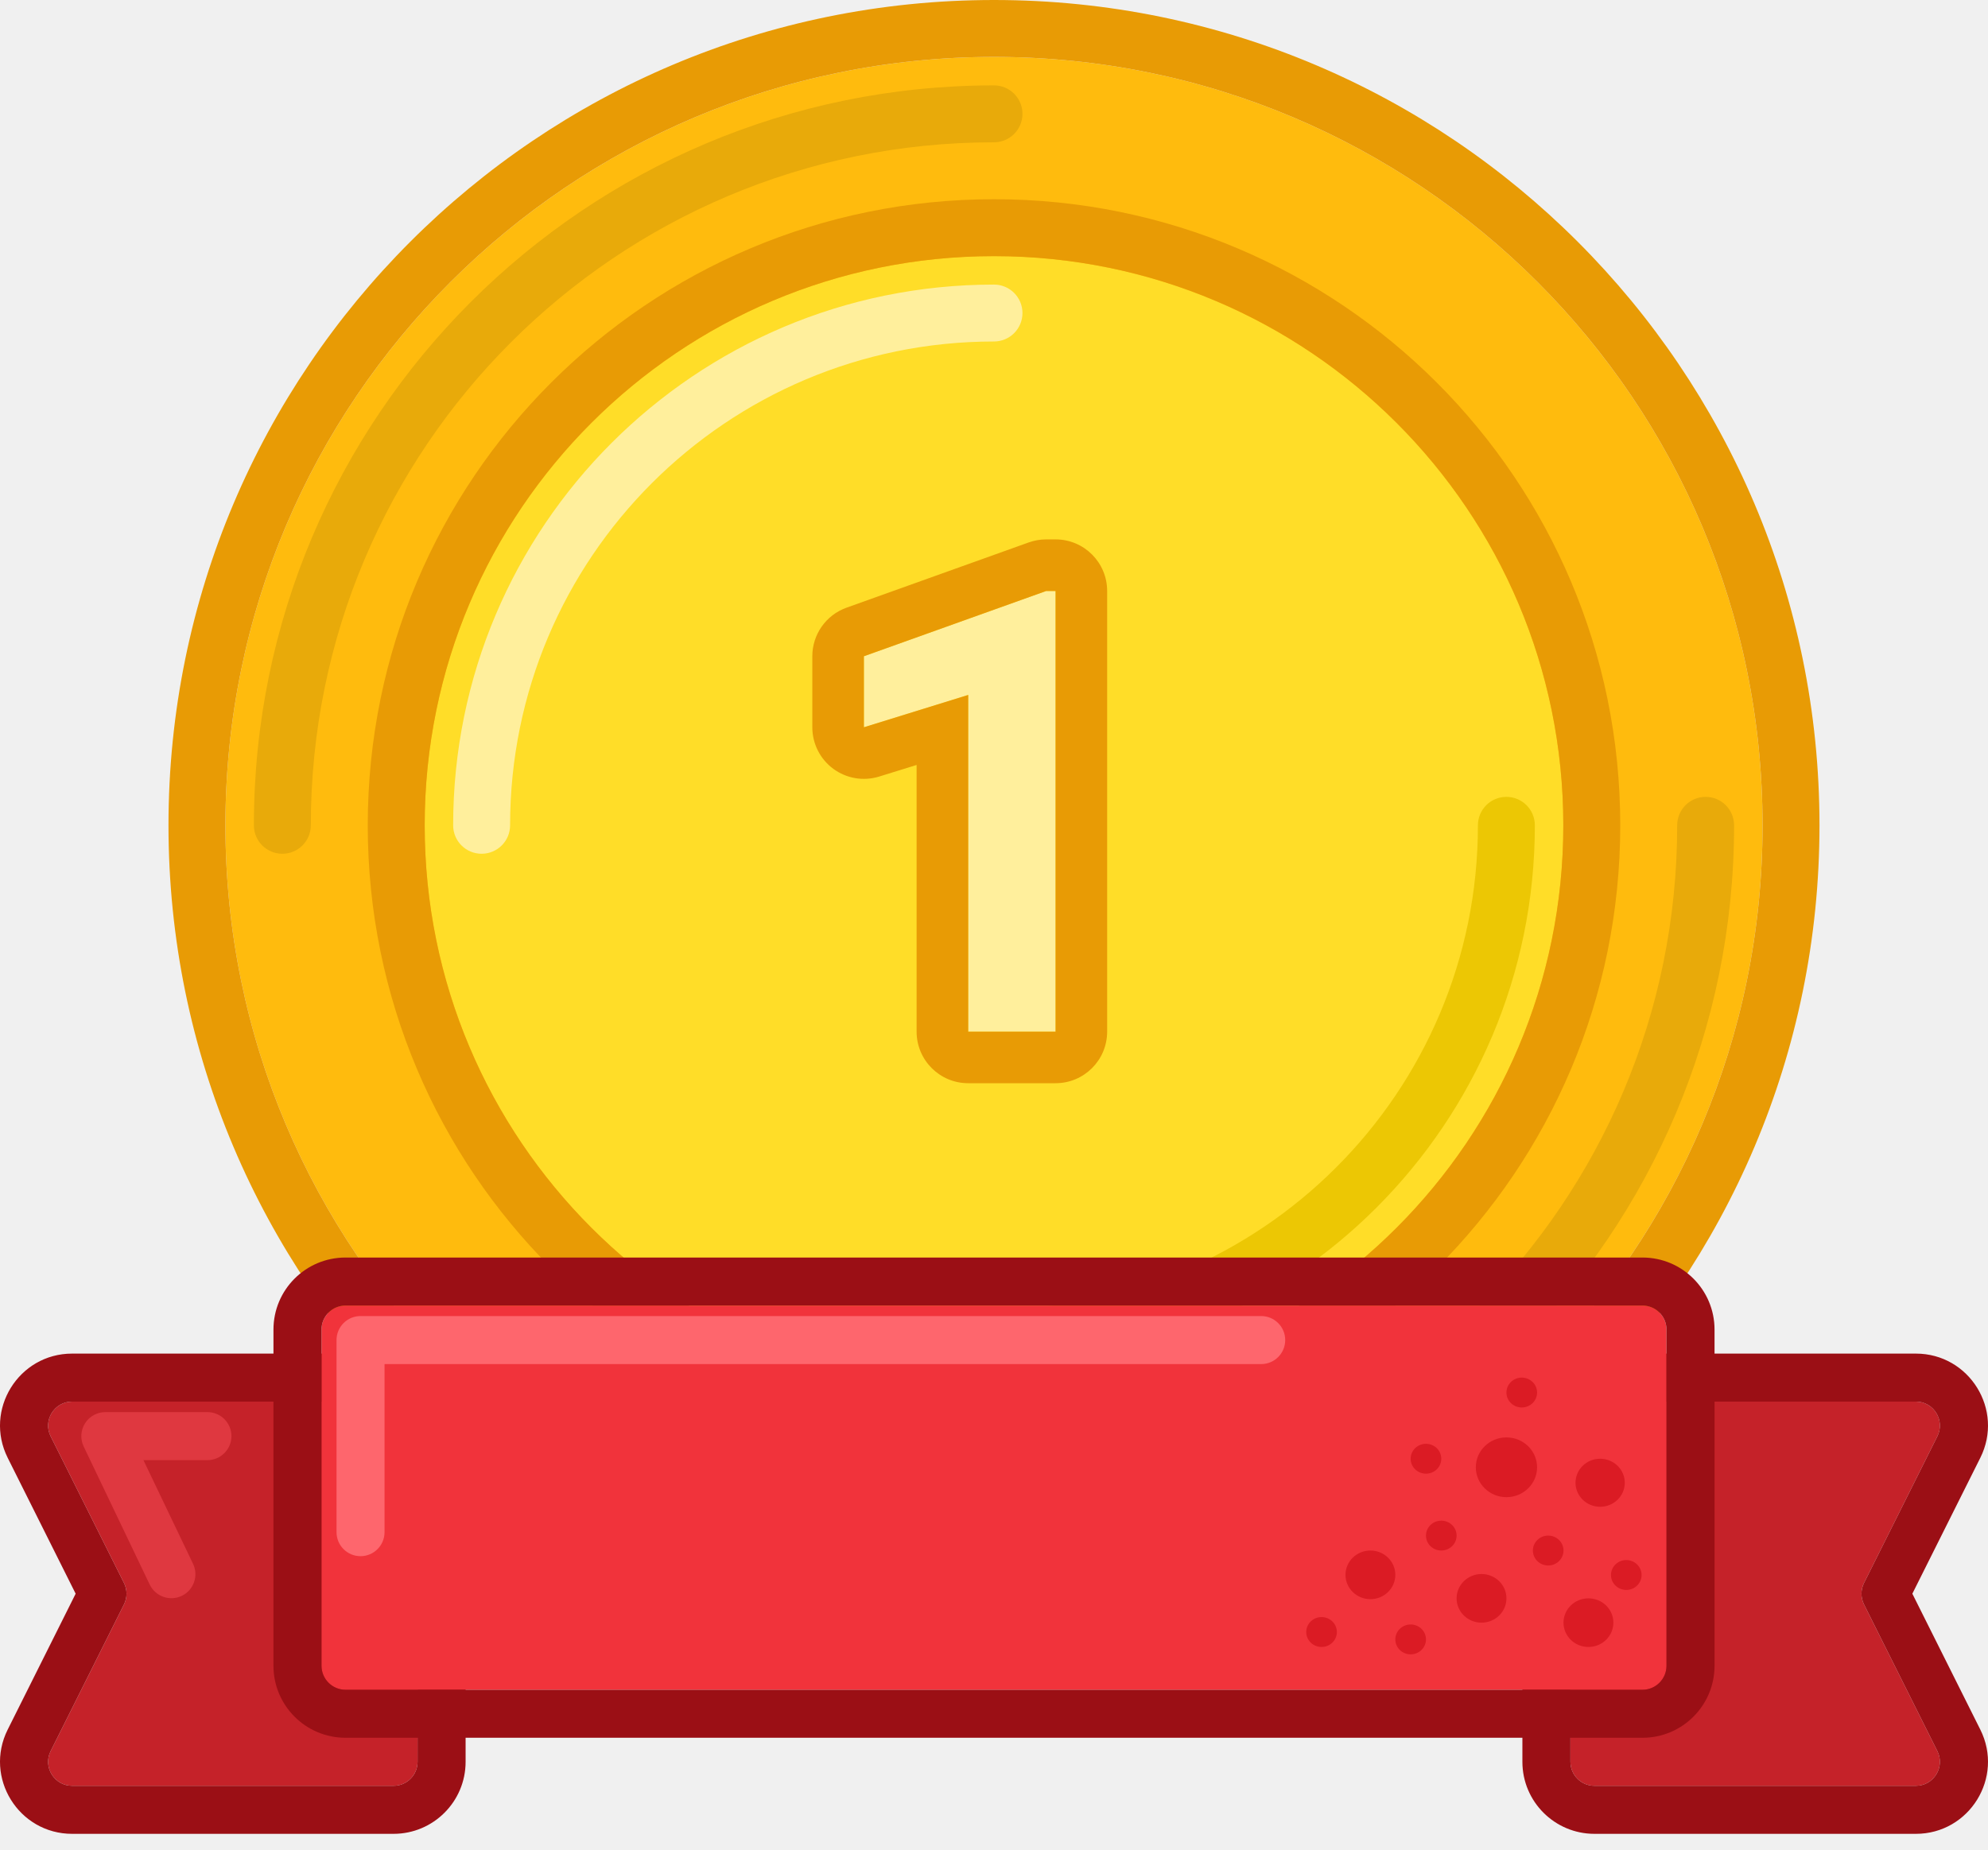
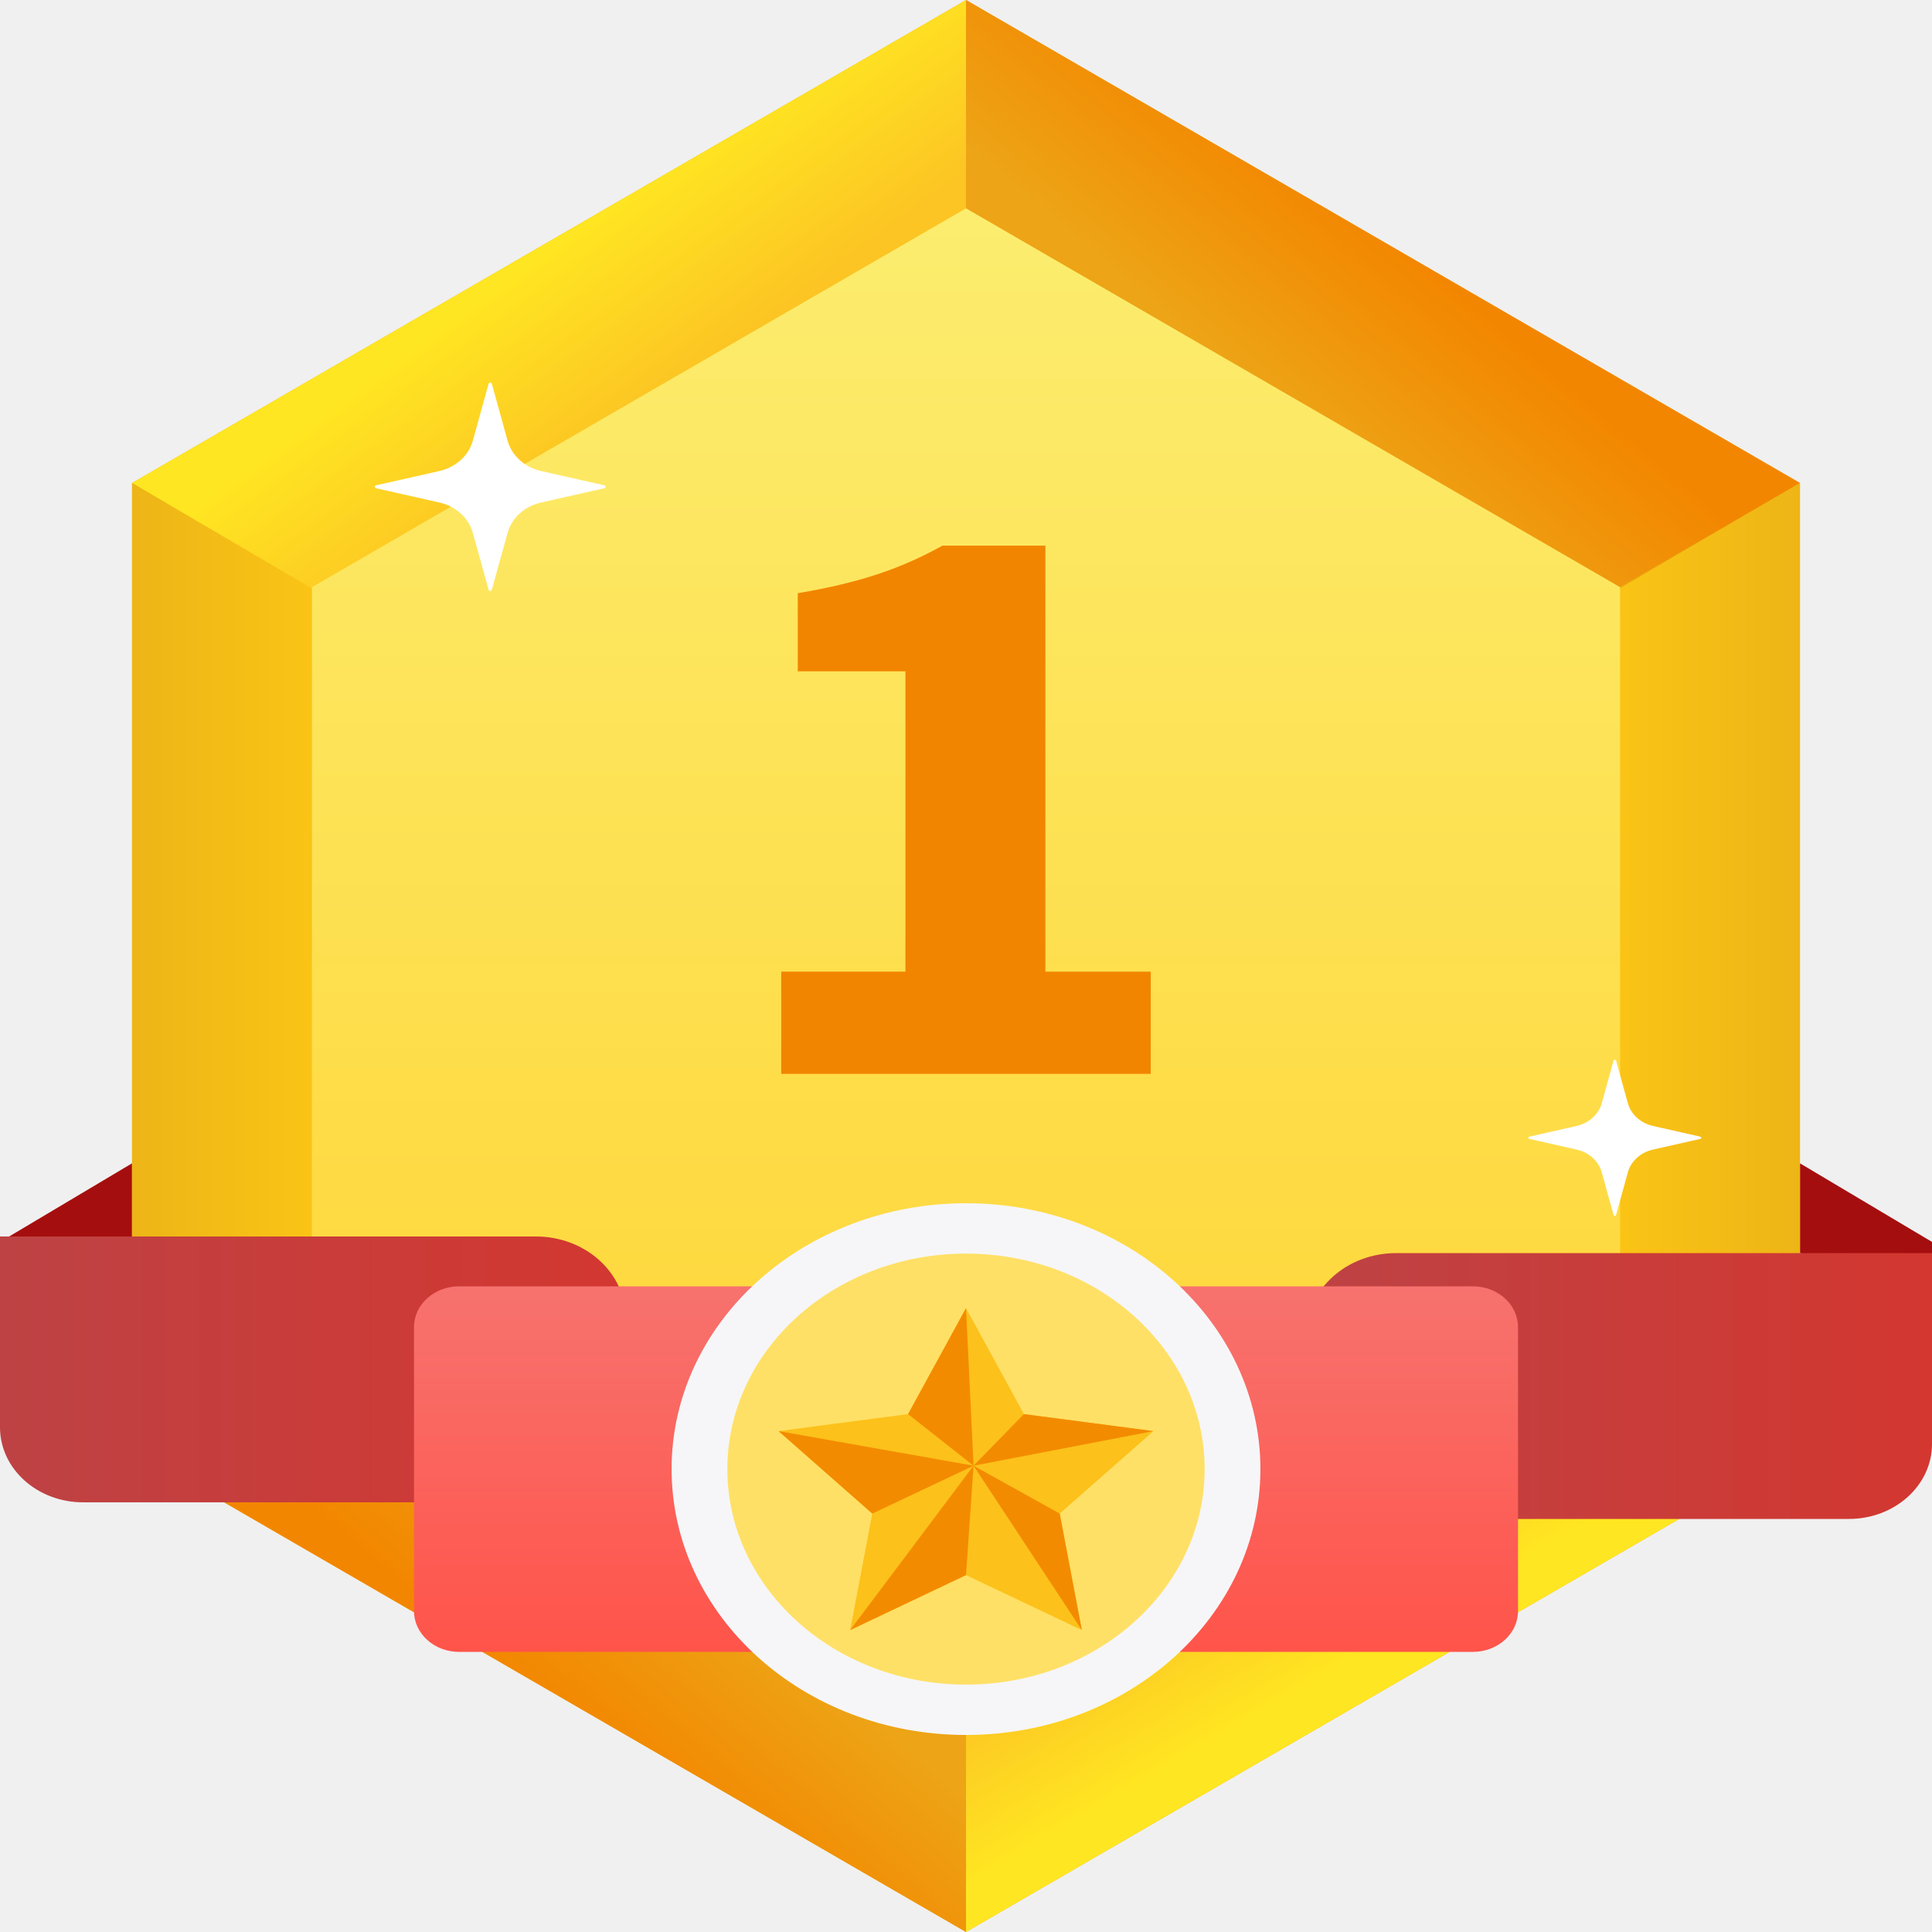
- <svg xmlns="http://www.w3.org/2000/svg" width="72" height="67" viewBox="0 0 72 67" fill="none">
-   <path d="M63.835 29.898C63.835 45.271 51.373 57.733 36 57.733C20.627 57.733 8.164 45.271 8.164 29.898C8.164 14.524 20.627 2.062 36 2.062C51.373 2.062 63.835 14.524 63.835 29.898Z" fill="#FFBB0D" />
-   <path fill-rule="evenodd" clip-rule="evenodd" d="M65.897 29.898C65.897 46.41 52.512 59.795 36 59.795C19.488 59.795 6.102 46.41 6.102 29.898C6.102 13.386 19.488 0 36 0C52.512 0 65.897 13.386 65.897 29.898ZM36 57.733C51.373 57.733 63.835 45.271 63.835 29.898C63.835 14.524 51.373 2.062 36 2.062C20.627 2.062 8.164 14.524 8.164 29.898C8.164 45.271 20.627 57.733 36 57.733Z" fill="#E89B05" />
-   <path fill-rule="evenodd" clip-rule="evenodd" d="M10.226 30.928C9.657 30.928 9.195 30.467 9.195 29.898C9.195 15.094 21.196 3.093 36 3.093C36.569 3.093 37.031 3.554 37.031 4.124C37.031 4.693 36.569 5.155 36 5.155C22.335 5.155 11.257 16.233 11.257 29.898C11.257 30.467 10.796 30.928 10.226 30.928Z" fill="#E8AA0A" />
-   <path fill-rule="evenodd" clip-rule="evenodd" d="M61.773 28.867C62.343 28.867 62.804 29.328 62.804 29.898C62.804 44.701 50.804 56.702 36 56.702C35.43 56.702 34.969 56.241 34.969 55.671C34.969 55.102 35.43 54.64 36 54.64C49.665 54.64 60.743 43.563 60.743 29.898C60.743 29.328 61.204 28.867 61.773 28.867Z" fill="#E8AA0A" />
-   <path d="M56.619 29.898C56.619 41.285 47.387 50.517 36 50.517C24.612 50.517 15.381 41.285 15.381 29.898C15.381 18.51 24.612 9.279 36 9.279C47.387 9.279 56.619 18.51 56.619 29.898Z" fill="#FFDD28" />
-   <path fill-rule="evenodd" clip-rule="evenodd" d="M58.681 29.898C58.681 42.424 48.526 52.578 36 52.578C23.474 52.578 13.319 42.424 13.319 29.898C13.319 17.371 23.474 7.217 36 7.217C48.526 7.217 58.681 17.371 58.681 29.898ZM36 50.517C47.387 50.517 56.619 41.285 56.619 29.898C56.619 18.51 47.387 9.279 36 9.279C24.612 9.279 15.381 18.51 15.381 29.898C15.381 41.285 24.612 50.517 36 50.517Z" fill="#E89B05" />
-   <path fill-rule="evenodd" clip-rule="evenodd" d="M36 47.424C45.679 47.424 53.526 39.577 53.526 29.898C53.526 29.328 53.987 28.867 54.557 28.867C55.126 28.867 55.588 29.328 55.588 29.898C55.588 40.716 46.818 49.486 36 49.486C35.43 49.486 34.969 49.024 34.969 48.455C34.969 47.885 35.43 47.424 36 47.424Z" fill="#ECC704" />
-   <path fill-rule="evenodd" clip-rule="evenodd" d="M36 12.371C26.32 12.371 18.474 20.218 18.474 29.898C18.474 30.467 18.012 30.928 17.443 30.928C16.873 30.928 16.412 30.467 16.412 29.898C16.412 19.079 25.182 10.309 36 10.309C36.569 10.309 37.031 10.771 37.031 11.34C37.031 11.91 36.569 12.371 36 12.371Z" fill="#FFEF9C" />
-   <path d="M4.49 57.344L1.835 52.033C1.546 51.455 1.966 50.774 2.613 50.774H14.253C14.734 50.774 15.123 51.164 15.123 51.644V63.822C15.123 64.303 14.734 64.692 14.253 64.692H2.613C1.966 64.692 1.546 64.011 1.835 63.433L4.49 58.122C4.613 57.877 4.613 57.589 4.49 57.344Z" fill="#C52229" />
-   <path d="M67.51 57.344L70.165 52.033C70.454 51.455 70.034 50.774 69.387 50.774H57.747C57.266 50.774 56.877 51.164 56.877 51.644V63.822C56.877 64.303 57.266 64.692 57.747 64.692H69.387C70.034 64.692 70.454 64.011 70.165 63.433L67.51 58.122C67.387 57.877 67.387 57.589 67.51 57.344Z" fill="#C52229" />
-   <path fill-rule="evenodd" clip-rule="evenodd" d="M2.74 57.733L0.279 52.811C-0.589 51.076 0.673 49.035 2.613 49.035H14.253C15.695 49.035 16.863 50.203 16.863 51.644V63.822C16.863 65.263 15.695 66.432 14.253 66.432H2.613C0.673 66.432 -0.589 64.39 0.279 62.655L2.74 57.733ZM69.26 57.733L71.721 52.811C72.589 51.076 71.327 49.035 69.387 49.035H57.747C56.305 49.035 55.137 50.203 55.137 51.644V63.822C55.137 65.263 56.305 66.432 57.747 66.432H69.387C71.327 66.432 72.589 64.39 71.721 62.655L69.26 57.733ZM70.165 52.033L67.51 57.344C67.387 57.589 67.387 57.877 67.51 58.122L70.165 63.433C70.454 64.011 70.034 64.692 69.387 64.692H57.747C57.266 64.692 56.877 64.303 56.877 63.822V51.644C56.877 51.164 57.266 50.774 57.747 50.774H69.387C70.034 50.774 70.454 51.455 70.165 52.033ZM1.835 52.033L4.49 57.344C4.613 57.589 4.613 57.877 4.49 58.122L1.835 63.433C1.546 64.011 1.966 64.692 2.613 64.692H14.253C14.734 64.692 15.123 64.303 15.123 63.822V51.644C15.123 51.164 14.734 50.774 14.253 50.774H2.613C1.966 50.774 1.546 51.455 1.835 52.033Z" fill="#9B0F15" />
-   <path fill-rule="evenodd" clip-rule="evenodd" d="M3.079 51.561C3.238 51.308 3.516 51.155 3.815 51.155H7.512C7.992 51.155 8.382 51.544 8.382 52.025C8.382 52.505 7.992 52.895 7.512 52.895H5.195L6.992 56.651C7.199 57.084 7.016 57.604 6.583 57.811C6.149 58.018 5.63 57.835 5.422 57.402L3.03 52.4C2.901 52.13 2.92 51.814 3.079 51.561Z" fill="#DF3840" />
-   <path d="M60.356 60.343V48.165C60.356 47.684 59.967 47.295 59.486 47.295L12.514 47.295C12.033 47.295 11.644 47.684 11.644 48.165V60.343C11.644 60.823 12.033 61.213 12.514 61.213L59.486 61.213C59.967 61.213 60.356 60.823 60.356 60.343Z" fill="#F1333B" />
-   <path fill-rule="evenodd" clip-rule="evenodd" d="M62.096 48.165V60.343C62.096 61.784 60.928 62.952 59.486 62.952H12.514C11.072 62.952 9.904 61.784 9.904 60.343L9.904 48.165C9.904 46.723 11.072 45.555 12.514 45.555L59.486 45.555C60.928 45.555 62.096 46.723 62.096 48.165ZM60.356 48.165V60.343C60.356 60.823 59.967 61.213 59.486 61.213L12.514 61.213C12.033 61.213 11.644 60.823 11.644 60.343V48.165C11.644 47.684 12.033 47.295 12.514 47.295L59.486 47.295C59.967 47.295 60.356 47.684 60.356 48.165Z" fill="#9B0F15" />
-   <path d="M57.953 54.584C57.46 54.584 57.061 54.194 57.061 53.714C57.061 53.233 57.46 52.844 57.953 52.844C58.446 52.844 58.845 53.233 58.845 53.714C58.845 54.194 58.446 54.584 57.953 54.584Z" fill="#DB1B24" />
-   <path d="M54.559 54.236C53.947 54.236 53.45 53.751 53.45 53.154C53.45 52.556 53.947 52.071 54.559 52.071C55.172 52.071 55.669 52.556 55.669 53.154C55.669 53.751 55.172 54.236 54.559 54.236Z" fill="#DB1B24" />
-   <path d="M56.071 56.711C55.765 56.711 55.517 56.468 55.517 56.169C55.517 55.87 55.765 55.628 56.071 55.628C56.378 55.628 56.626 55.87 56.626 56.169C56.626 56.468 56.378 56.711 56.071 56.711Z" fill="#DB1B24" />
-   <path d="M55.114 50.987C54.808 50.987 54.559 50.744 54.559 50.446C54.559 50.147 54.808 49.904 55.114 49.904C55.421 49.904 55.669 50.147 55.669 50.446C55.669 50.744 55.421 50.987 55.114 50.987Z" fill="#DB1B24" />
-   <path d="M52.199 56.169C51.893 56.169 51.645 55.927 51.645 55.628C51.645 55.329 51.893 55.087 52.199 55.087C52.506 55.087 52.754 55.329 52.754 55.628C52.754 55.927 52.506 56.169 52.199 56.169Z" fill="#DB1B24" />
-   <path d="M51.645 53.385C51.338 53.385 51.09 53.143 51.09 52.844C51.09 52.545 51.338 52.303 51.645 52.303C51.951 52.303 52.199 52.545 52.199 52.844C52.199 53.143 51.951 53.385 51.645 53.385Z" fill="#DB1B24" />
-   <path d="M47.863 59.663C47.557 59.663 47.308 59.42 47.308 59.121C47.308 58.822 47.557 58.58 47.863 58.58C48.169 58.58 48.418 58.822 48.418 59.121C48.418 59.42 48.169 59.663 47.863 59.663Z" fill="#DB1B24" />
-   <path d="M58.899 57.597C58.593 57.597 58.345 57.354 58.345 57.056C58.345 56.757 58.593 56.514 58.899 56.514C59.206 56.514 59.454 56.757 59.454 57.056C59.454 57.354 59.206 57.597 58.899 57.597Z" fill="#DB1B24" />
-   <path d="M53.657 58.782C53.158 58.782 52.754 58.388 52.754 57.901C52.754 57.415 53.158 57.02 53.657 57.02C54.155 57.02 54.559 57.415 54.559 57.901C54.559 58.388 54.155 58.782 53.657 58.782Z" fill="#DB1B24" />
-   <path d="M57.529 59.663C57.03 59.663 56.626 59.268 56.626 58.782C56.626 58.295 57.03 57.901 57.529 57.901C58.027 57.901 58.432 58.295 58.432 58.782C58.432 59.268 58.027 59.663 57.529 59.663Z" fill="#DB1B24" />
-   <path d="M49.632 57.931C49.134 57.931 48.73 57.536 48.73 57.05C48.73 56.564 49.134 56.169 49.632 56.169C50.131 56.169 50.535 56.564 50.535 57.05C50.535 57.536 50.131 57.931 49.632 57.931Z" fill="#DB1B24" />
-   <path d="M51.09 59.93C50.783 59.93 50.535 59.688 50.535 59.389C50.535 59.09 50.783 58.848 51.09 58.848C51.396 58.848 51.645 59.09 51.645 59.389C51.645 59.688 51.396 59.93 51.09 59.93Z" fill="#DB1B24" />
-   <path fill-rule="evenodd" clip-rule="evenodd" d="M12.188 48.545C12.188 48.065 12.577 47.675 13.057 47.675H45.677C46.158 47.675 46.547 48.065 46.547 48.545C46.547 49.026 46.158 49.415 45.677 49.415H13.927V55.504C13.927 55.984 13.538 56.374 13.057 56.374C12.577 56.374 12.188 55.984 12.188 55.504V48.545Z" fill="#FE666D" />
-   <path d="M38.23 37.372H35.066V25.175L31.288 26.346V23.773L37.89 21.409H38.23V37.372Z" fill="#FFEF9C" />
-   <path fill-rule="evenodd" clip-rule="evenodd" d="M40.098 37.372C40.098 38.404 39.262 39.24 38.23 39.24H35.066C34.033 39.24 33.197 38.404 33.197 37.372V27.711L31.842 28.131C31.275 28.307 30.658 28.203 30.18 27.851C29.702 27.499 29.42 26.94 29.42 26.346V23.773C29.42 22.984 29.915 22.28 30.658 22.014L37.26 19.649C37.462 19.577 37.675 19.54 37.89 19.54H38.23C39.262 19.54 40.098 20.377 40.098 21.409V37.372ZM35.066 25.175V37.372H38.23V21.409H37.89L31.288 23.773V26.346L35.066 25.175Z" fill="#E89B05" />
+ <svg xmlns="http://www.w3.org/2000/svg" width="65" height="65" viewBox="0 0 65 65" fill="none">
+   <path d="M65 41.783L60.557 39.138V42.159L65 43.277V41.783Z" fill="#A50E0E" />
+   <path d="M0 41.783L4.443 39.138V42.159L0 43.277V41.783Z" fill="#A50E0E" />
+   <path d="M4.443 16.25V48.75L32.5 65L60.557 48.75V16.25L32.5 0L4.443 16.25Z" fill="#ECB20C" />
+   <path d="M22.314 26.89L32.5 7.009V0L4.443 16.25L22.314 26.89Z" fill="url(#paint0_linear_1_153)" />
+   <path d="M45.774 39.138L32.5 57.991V65L60.557 48.75L54.506 45.245L45.774 39.138Z" fill="url(#paint1_linear_1_153)" />
+   <path d="M32.015 49.668L10.494 45.245L4.443 48.75L32.5 65V57.991L32.015 49.668Z" fill="url(#paint2_linear_1_153)" />
+   <path d="M32.98 15.628L54.506 19.755L60.557 16.25L32.5 0V7.009L32.98 15.628Z" fill="url(#paint3_linear_1_153)" />
+   <path d="M23.283 38.279L11.402 20.327L4.443 16.25V48.75L10.494 45.245L23.283 38.279Z" fill="url(#paint4_linear_1_153)" />
+   <path d="M41.717 38.279L53.598 20.327L60.557 16.25V48.75L54.506 45.245L41.717 38.279Z" fill="url(#paint5_linear_1_153)" />
+   <path d="M10.494 19.755V45.245L32.5 57.991L54.506 45.245V19.755L32.5 7.009L10.494 19.755Z" fill="url(#paint6_linear_1_153)" />
+   <path d="M21.048 50.544H2.795C1.251 50.544 0 49.414 0 48.02V41.6H18.026C19.695 41.6 21.048 42.821 21.048 44.328V50.544V50.544Z" fill="url(#paint7_linear_1_153)" />
+   <path d="M62.205 51.103H43.952V44.887C43.952 43.38 45.305 42.159 46.974 42.159H65V48.579C65 49.973 63.749 51.103 62.205 51.103Z" fill="url(#paint8_linear_1_153)" />
+   <path d="M49.553 55.576H15.448C14.609 55.576 13.929 54.961 13.929 54.204V44.648C13.929 43.891 14.609 43.277 15.448 43.277H49.553C50.392 43.277 51.072 43.891 51.072 44.648V54.204C51.072 54.962 50.391 55.576 49.553 55.576Z" fill="url(#paint9_linear_1_153)" />
+   <path d="M32.5 58.371C37.971 58.371 42.405 54.366 42.405 49.426C42.405 44.486 37.971 40.482 32.5 40.482C27.03 40.482 22.595 44.486 22.595 49.426C22.595 54.366 27.03 58.371 32.5 58.371Z" fill="#F6F6F8" />
+   <path d="M32.5 56.677C36.935 56.677 40.529 53.431 40.529 49.426C40.529 45.422 36.935 42.176 32.5 42.176C28.066 42.176 24.471 45.422 24.471 49.426C24.471 53.431 28.066 56.677 32.5 56.677Z" fill="#FFE066" />
+   <path d="M32.5 44.011L34.449 47.576L38.806 48.148L35.653 50.923L36.397 54.842L32.5 52.992L28.603 54.842L29.347 50.923L26.194 48.148L30.551 47.576L32.5 44.011Z" fill="#FCC11A" />
+   <path d="M32.5 44.011L32.754 49.312L34.449 47.576L36.627 47.862L38.806 48.148L32.754 49.312L35.653 50.923L36.025 52.883L36.397 54.842L32.754 49.312L32.5 52.992L30.551 53.917L28.603 54.842L32.754 49.312L29.347 50.923L27.77 49.535L26.194 48.148L32.754 49.312L30.551 47.576L31.526 45.793L32.5 44.011Z" fill="#F38B00" />
+   <path d="M26.284 32.689H30.463V22.585H26.84V19.958C28.956 19.6 30.331 19.122 31.706 18.358H35.171V32.69H38.715V36.13H26.284V32.689Z" fill="#F28500" />
+   <path d="M16.547 19.842L17.078 17.924C17.146 17.678 17.287 17.453 17.486 17.274C17.685 17.095 17.934 16.967 18.206 16.906L20.33 16.427C20.387 16.413 20.387 16.34 20.33 16.327L18.206 15.848C17.934 15.787 17.685 15.659 17.486 15.48C17.287 15.3 17.146 15.075 17.078 14.829L16.547 12.912C16.533 12.86 16.452 12.86 16.438 12.912L15.907 14.829C15.839 15.075 15.698 15.3 15.499 15.48C15.3 15.659 15.051 15.787 14.779 15.848L12.655 16.327C12.598 16.34 12.598 16.414 12.655 16.427L14.779 16.906C15.051 16.967 15.3 17.095 15.499 17.274C15.698 17.453 15.839 17.678 15.907 17.924L16.438 19.842C16.452 19.894 16.533 19.894 16.547 19.842Z" fill="white" />
+   <path d="M54.37 40.878L54.768 39.44C54.819 39.255 54.925 39.087 55.074 38.952C55.222 38.817 55.409 38.722 55.614 38.676L57.207 38.316C57.249 38.306 57.249 38.251 57.207 38.242L55.614 37.882C55.409 37.836 55.222 37.74 55.074 37.605C54.925 37.471 54.819 37.302 54.768 37.118L54.37 35.679C54.359 35.641 54.298 35.641 54.287 35.679L53.889 37.118C53.838 37.302 53.732 37.471 53.583 37.605C53.434 37.74 53.247 37.836 53.043 37.882L51.45 38.242C51.407 38.251 51.407 38.306 51.45 38.316L53.043 38.676C53.247 38.722 53.434 38.817 53.583 38.952C53.732 39.087 53.838 39.255 53.889 39.44L54.287 40.878C54.298 40.917 54.359 40.917 54.37 40.878Z" fill="white" />
+   <defs>
+     <linearGradient id="paint0_linear_1_153" x1="18.56" y1="8.224" x2="22.24" y2="13.259" gradientUnits="userSpaceOnUse">
+       <stop stop-color="#FFE622" />
+       <stop offset="1" stop-color="#FCC523" />
+     </linearGradient>
+     <linearGradient id="paint1_linear_1_153" x1="45.662" y1="55.757" x2="43.055" y2="51.324" gradientUnits="userSpaceOnUse">
+       <stop stop-color="#FFE622" />
+       <stop offset="1" stop-color="#FCC523" />
+     </linearGradient>
+     <linearGradient id="paint2_linear_1_153" x1="18.091" y1="57.237" x2="22.588" y2="51.985" gradientUnits="userSpaceOnUse">
+       <stop stop-color="#F38600" />
+       <stop offset="1" stop-color="#EDA416" />
+     </linearGradient>
+     <linearGradient id="paint3_linear_1_153" x1="46.797" y1="7.882" x2="42.305" y2="13.192" gradientUnits="userSpaceOnUse">
+       <stop stop-color="#F38600" />
+       <stop offset="1" stop-color="#EDA416" />
+     </linearGradient>
+     <linearGradient id="paint4_linear_1_153" x1="4.443" y1="32.5" x2="11.374" y2="32.5" gradientUnits="userSpaceOnUse">
+       <stop stop-color="#EDB516" />
+       <stop offset="1" stop-color="#FCC616" />
+     </linearGradient>
+     <linearGradient id="paint5_linear_1_153" x1="60.557" y1="32.5" x2="53.626" y2="32.5" gradientUnits="userSpaceOnUse">
+       <stop stop-color="#EDB516" />
+       <stop offset="1" stop-color="#FCC616" />
+     </linearGradient>
+     <linearGradient id="paint6_linear_1_153" x1="32.5" y1="57.991" x2="32.5" y2="7.009" gradientUnits="userSpaceOnUse">
+       <stop stop-color="#FFD12D" />
+       <stop offset="1" stop-color="#FCED6F" />
+     </linearGradient>
+     <linearGradient id="paint7_linear_1_153" x1="0" y1="46.072" x2="21.048" y2="46.072" gradientUnits="userSpaceOnUse">
+       <stop stop-color="#BE4244" />
+       <stop offset="1" stop-color="#D33730" />
+     </linearGradient>
+     <linearGradient id="paint8_linear_1_153" x1="43.952" y1="46.631" x2="65" y2="46.631" gradientUnits="userSpaceOnUse">
+       <stop stop-color="#BE4244" />
+       <stop offset="1" stop-color="#D33730" />
+     </linearGradient>
+     <linearGradient id="paint9_linear_1_153" x1="32.5" y1="55.576" x2="32.5" y2="43.277" gradientUnits="userSpaceOnUse">
+       <stop stop-color="#FF544A" />
+       <stop offset="1" stop-color="#F7726E" />
+     </linearGradient>
+   </defs>
</svg>
